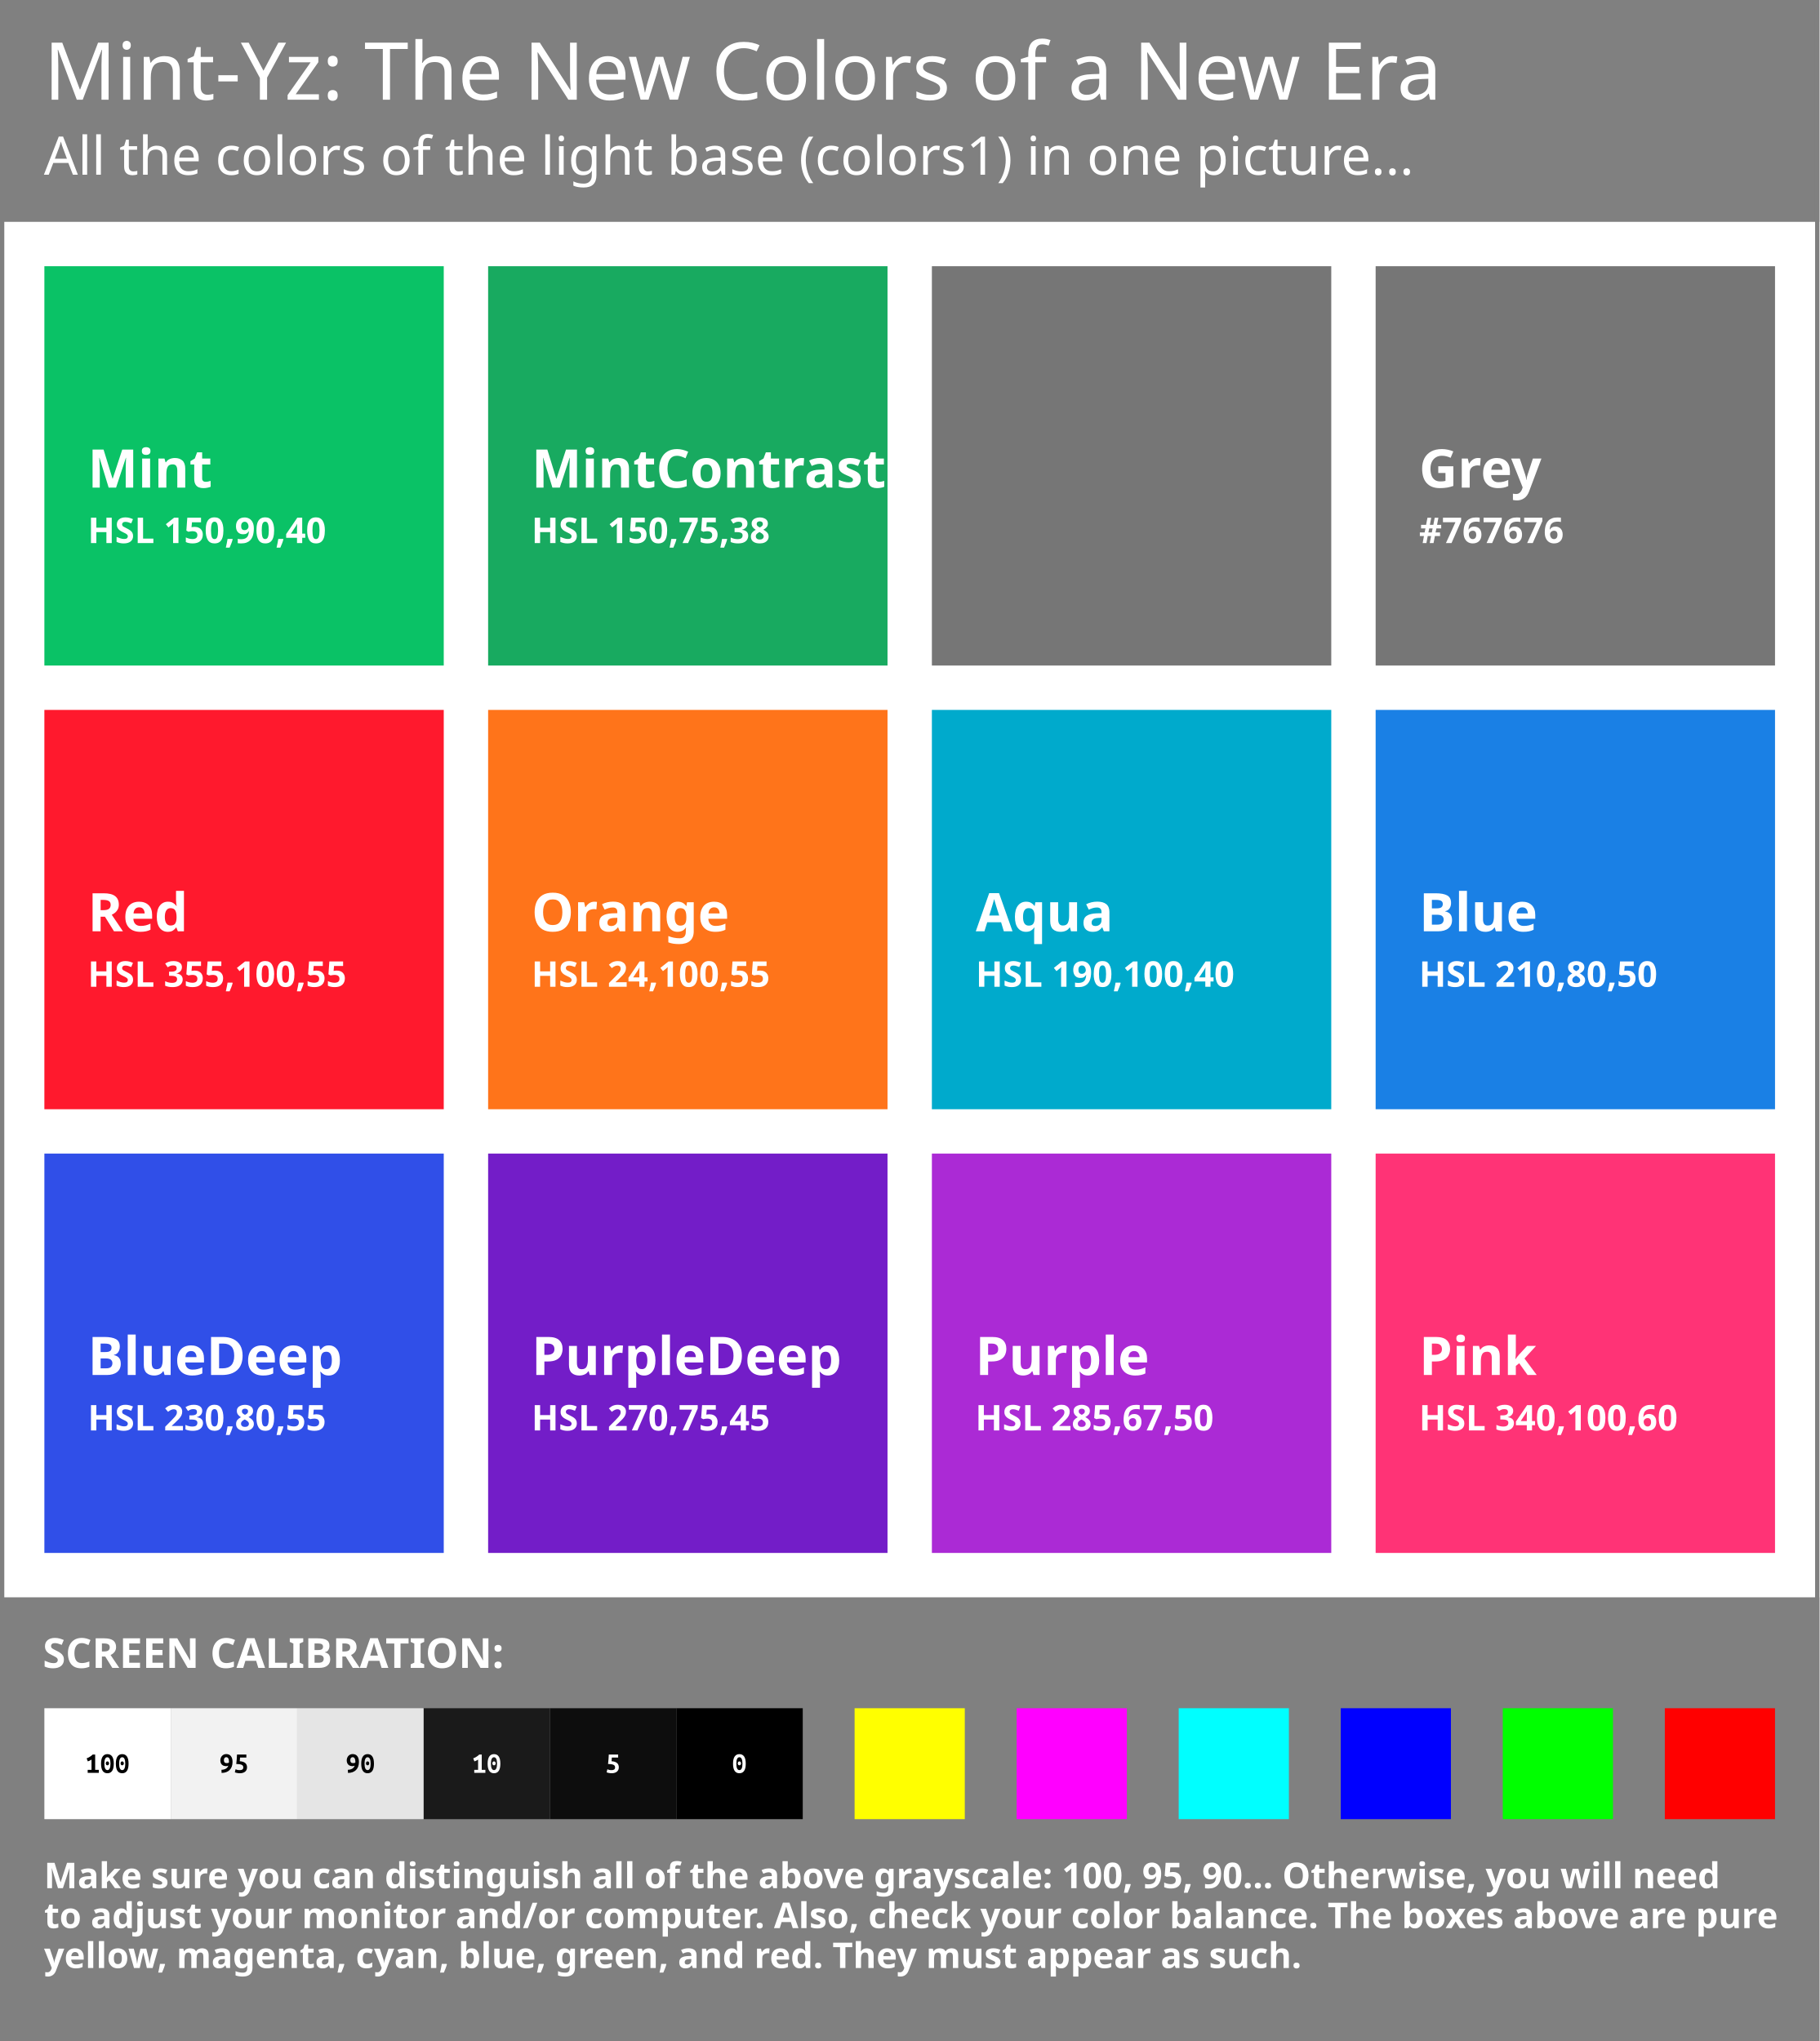
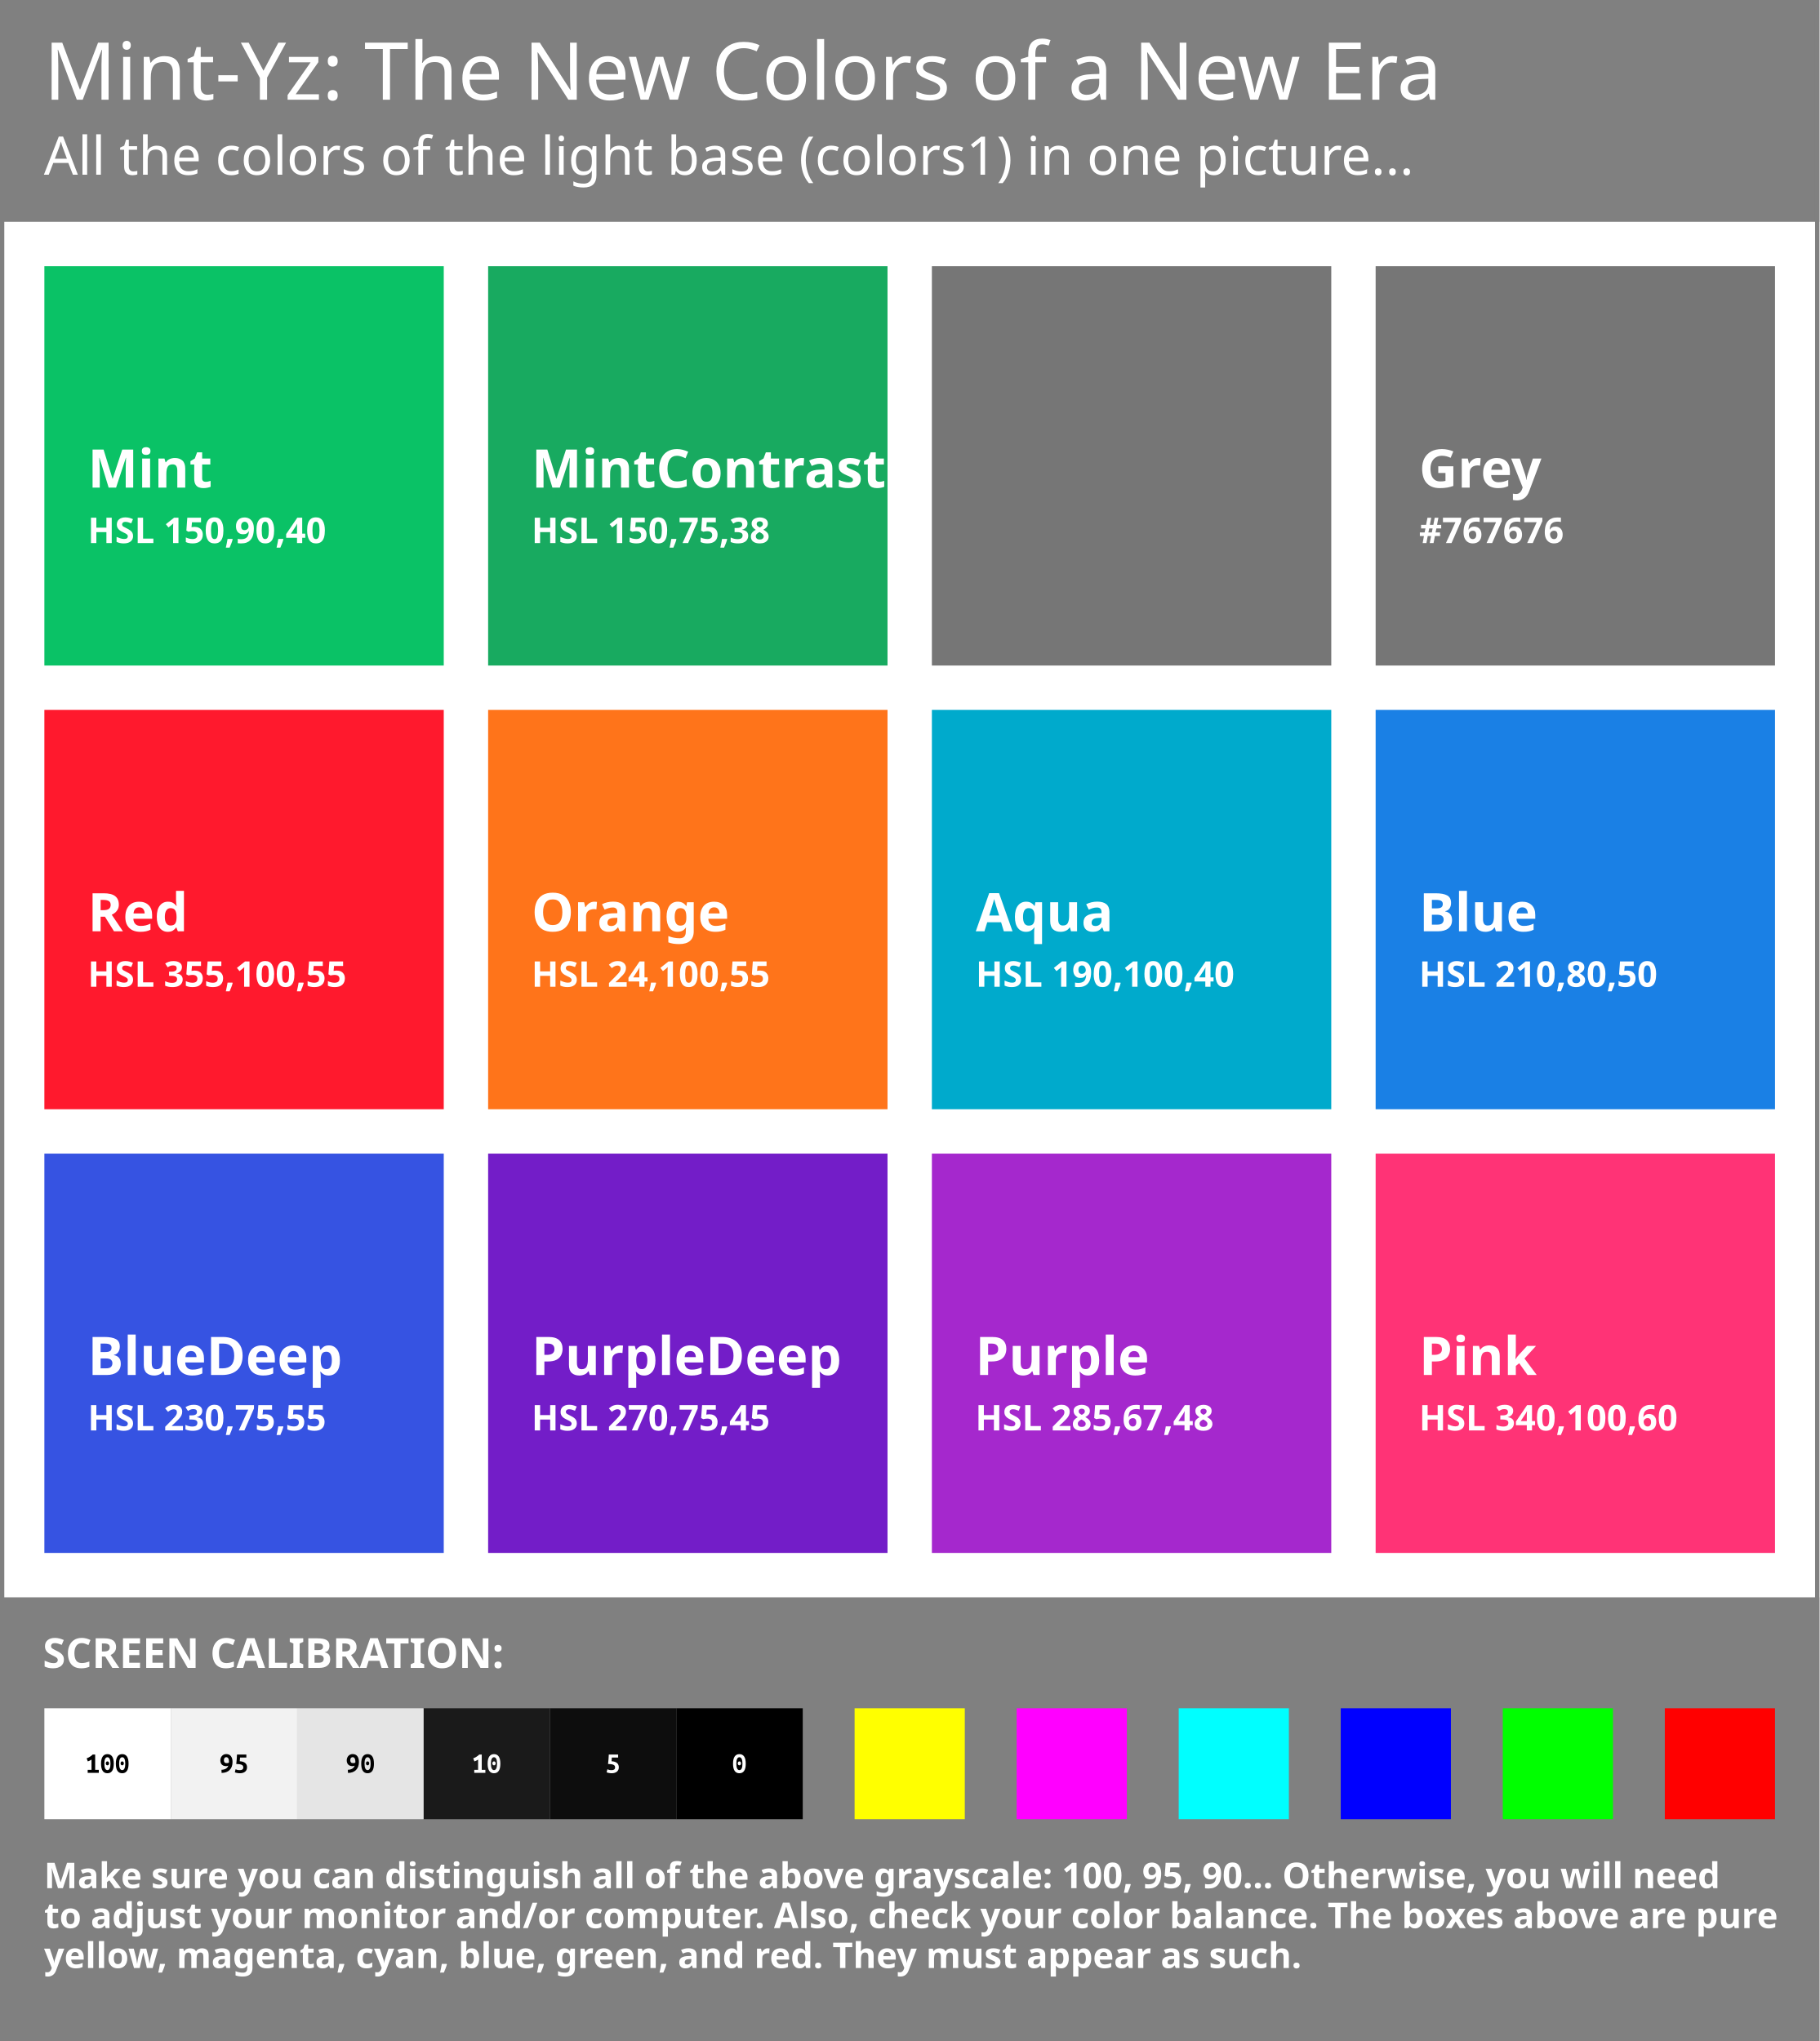
<svg xmlns="http://www.w3.org/2000/svg" width="820" height="920" viewBox="0 0 820 920" version="1.1" id="svg8">
  <defs id="defs2" />
  <g id="layer5">
    <rect y="0" x="0" height="920" width="820" id="rect122" style="fill:#ffffff;fill-opacity:1;stroke:none;stroke-width:0;stroke-opacity:1" />
  </g>
  <g id="layer1" transform="translate(0,-91.79999)">
    <rect y="211.8" x="420" height="180" width="180" id="rect133" style="vector-effect:none;fill:#767676;fill-opacity:1;stroke:none;stroke-width:0;stroke-linecap:butt;stroke-linejoin:miter;stroke-miterlimit:4;stroke-dasharray:none;stroke-dashoffset:0;stroke-opacity:1" />
    <rect y="91.8" x="0" height="100" width="820" id="rect903" style="opacity:1;vector-effect:none;fill:#808080;fill-opacity:1;stroke:none;stroke-width:0;stroke-linecap:butt;stroke-linejoin:miter;stroke-miterlimit:4;stroke-dasharray:none;stroke-dashoffset:0;stroke-opacity:1" />
    <text xml:space="preserve" style="font-style:normal;font-variant:normal;font-weight:normal;font-stretch:normal;font-size:24px;line-height:1.25;font-family:'DejaVu Sans';-inkscape-font-specification:'DejaVu Sans';text-align:start;letter-spacing:0px;word-spacing:0px;text-anchor:start;fill:#000000;fill-opacity:1;stroke:none" x="19.784" y="136.748" id="text947">
      <tspan x="19.784" y="136.748" style="font-style:normal;font-variant:normal;font-weight:normal;font-stretch:normal;font-size:36px;font-family:'Ubuntu Mono';-inkscape-font-specification:'Ubuntu Mono';fill:#ffffff;fill-opacity:1" id="tspan921">Mint-Yz: The New Colors of a New Era</tspan>
      <tspan id="tspan135" x="19.784" y="170.556" style="font-style:normal;font-variant:normal;font-weight:normal;font-stretch:normal;font-size:24px;font-family:'Ubuntu Mono';-inkscape-font-specification:'Ubuntu Mono';fill:#ffffff;fill-opacity:1">All the colors of the light base (colors1) in one picture...</tspan>
    </text>
    <rect y="92.768" x="0.968" height="918.063" width="818.063" id="rect115" style="fill:none;fill-opacity:1;stroke:#808080;stroke-width:1.937;stroke-opacity:1" />
    <g id="g1134" transform="translate(0,-50)">
      <rect y="861.8" x="0" height="200" width="820" id="rect4820" style="opacity:1;vector-effect:none;fill:#808080;fill-opacity:1;stroke:none;stroke-width:0;stroke-linecap:butt;stroke-linejoin:miter;stroke-miterlimit:4;stroke-dasharray:none;stroke-dashoffset:0;stroke-opacity:1" />
      <g id="g1061">
        <g transform="matrix(0,-2.099737,2.760329,0,-19.81775,889.5778)" style="display:inline" id="g1269">
          <rect transform="rotate(-90)" rx="6.3846035e-17" y="-34.396" x="-297" height="23.812" width="17.992" id="rect7" style="fill:#ff0000;fill-opacity:1;stroke:none;stroke-width:0.15;stroke-miterlimit:4;stroke-dasharray:none;stroke-opacity:1" />
          <rect transform="rotate(-90)" style="fill:#00ff00;fill-opacity:1;stroke:none;stroke-width:0.15;stroke-miterlimit:4;stroke-dasharray:none;stroke-opacity:1" id="rect9" width="17.992" height="23.812" x="-270.542" y="-34.396" rx="6.3846035e-17" />
          <rect transform="rotate(-90)" rx="6.3846035e-17" y="-34.396" x="-244.083" height="23.812" width="17.992" id="rect11" style="fill:#0000ff;fill-opacity:1;stroke:none;stroke-width:0.15;stroke-miterlimit:4;stroke-dasharray:none;stroke-opacity:1" />
          <rect transform="rotate(-90)" style="fill:#ffff00;fill-opacity:1;stroke:none;stroke-width:0.15;stroke-miterlimit:4;stroke-dasharray:none;stroke-opacity:1" id="rect818" width="17.992" height="23.812" x="-164.708" y="-34.396" rx="6.3846035e-17" />
          <rect transform="rotate(-90)" rx="6.3846035e-17" y="-34.396" x="-217.625" height="23.812" width="17.992" id="rect820-7" style="fill:#00ffff;fill-opacity:1;stroke:none;stroke-width:0.15;stroke-miterlimit:4;stroke-dasharray:none;stroke-opacity:1" />
          <rect transform="rotate(-90)" style="fill:#ff00ff;fill-opacity:1;stroke:none;stroke-width:0.15;stroke-miterlimit:4;stroke-dasharray:none;stroke-opacity:1" id="rect822-6" width="17.992" height="23.812" x="-191.167" y="-34.396" rx="6.3846035e-17" />
        </g>
        <rect transform="scale(-1)" style="display:inline;fill:#000000;fill-opacity:1;stroke:none;stroke-width:0.387;stroke-miterlimit:4;stroke-dasharray:none;stroke-opacity:1" id="rect1035" width="56.966" height="50" x="-361.798" y="-961.8" rx="2.0215312e-16" />
        <rect transform="scale(-1)" rx="2.0215312e-16" y="-961.8" x="-304.831" height="50" width="56.966" id="rect1037" style="display:inline;fill:#0d0d0d;fill-opacity:1;stroke:none;stroke-width:0.387;stroke-miterlimit:4;stroke-dasharray:none;stroke-opacity:1" />
        <rect transform="scale(-1)" style="display:inline;fill:#f2f2f2;fill-opacity:1;stroke:none;stroke-width:0.387;stroke-miterlimit:4;stroke-dasharray:none;stroke-opacity:1" id="rect1039" width="56.966" height="50" x="-133.933" y="-961.8" rx="2.0215312e-16" />
        <rect transform="scale(-1)" rx="2.0215312e-16" y="-961.8" x="-247.865" height="50" width="56.966" id="rect1041" style="display:inline;fill:#1a1a1a;fill-opacity:1;stroke:none;stroke-width:0.387;stroke-miterlimit:4;stroke-dasharray:none;stroke-opacity:1" />
        <rect transform="scale(-1)" style="display:inline;fill:#e5e5e5;fill-opacity:1;stroke:none;stroke-width:0.387;stroke-miterlimit:4;stroke-dasharray:none;stroke-opacity:1" id="rect1043" width="56.966" height="50" x="-190.899" y="-961.8" rx="2.0215312e-16" />
        <rect rx="2.0215312e-16" y="-961.8" x="-76.966" height="50" width="56.966" id="rect1045" style="display:inline;fill:#ffffff;fill-opacity:1;stroke:none;stroke-width:0.387;stroke-miterlimit:4;stroke-dasharray:none;stroke-opacity:1" transform="scale(-1)" />
        <g id="g1028">
          <g style="font-weight:bold;font-size:13.333px;line-height:17.778px;font-family:'Ubuntu Mono';-inkscape-font-specification:'Ubuntu Mono Bold';letter-spacing:0px;word-spacing:0px" id="text135" aria-label="100">
            <path id="path983" style="font-size:13.333px;text-align:center;text-anchor:middle" d="m 41.25,939.573 v -4.613 q -0.373,0.267 -0.853,0.48 -0.48,0.2 -0.813,0.32 l -0.533,-1.36 q 0.32,-0.12 0.693,-0.307 0.373,-0.187 0.747,-0.413 0.373,-0.227 0.707,-0.48 0.333,-0.253 0.573,-0.52 h 1.12 v 6.893 h 1.64 v 1.36 h -5.013 v -1.36 z" />
            <path id="path985" style="font-size:13.333px;text-align:center;text-anchor:middle" d="m 51.277,936.786 q 0,2.187 -0.733,3.253 -0.733,1.067 -2.133,1.067 -1.4,0 -2.133,-1.067 -0.733,-1.067 -0.733,-3.253 0,-2.16 0.747,-3.227 0.747,-1.067 2.12,-1.067 1.4,0 2.133,1.067 0.733,1.053 0.733,3.227 z m -1.48,0 q 0,-1.413 -0.36,-2.147 -0.347,-0.747 -1.027,-0.747 -0.667,0 -1.027,0.747 -0.36,0.733 -0.36,2.147 0,1.427 0.36,2.173 0.36,0.733 1.027,0.733 0.68,0 1.027,-0.733 0.36,-0.747 0.36,-2.173 z m -0.64,-0.133 q 0,0.36 -0.213,0.627 -0.2,0.253 -0.52,0.253 -0.347,0 -0.547,-0.253 -0.2,-0.267 -0.2,-0.627 0,-0.36 0.2,-0.627 0.2,-0.267 0.547,-0.267 0.32,0 0.52,0.267 0.213,0.267 0.213,0.627 z" />
            <path id="path987" style="font-size:13.333px;text-align:center;text-anchor:middle" d="m 57.943,936.786 q 0,2.187 -0.733,3.253 -0.733,1.067 -2.133,1.067 -1.4,0 -2.133,-1.067 -0.733,-1.067 -0.733,-3.253 0,-2.16 0.747,-3.227 0.747,-1.067 2.12,-1.067 1.4,0 2.133,1.067 0.733,1.053 0.733,3.227 z m -1.48,0 q 0,-1.413 -0.36,-2.147 -0.347,-0.747 -1.027,-0.747 -0.667,0 -1.027,0.747 -0.36,0.733 -0.36,2.147 0,1.427 0.36,2.173 0.36,0.733 1.027,0.733 0.68,0 1.027,-0.733 0.36,-0.747 0.36,-2.173 z m -0.64,-0.133 q 0,0.36 -0.213,0.627 -0.2,0.253 -0.52,0.253 -0.347,0 -0.547,-0.253 -0.2,-0.267 -0.2,-0.627 0,-0.36 0.2,-0.627 0.2,-0.267 0.547,-0.267 0.32,0 0.52,0.267 0.213,0.267 0.213,0.627 z" />
          </g>
          <g style="font-weight:bold;font-size:13.333px;line-height:17.778px;font-family:'Ubuntu Mono';-inkscape-font-specification:'Ubuntu Mono Bold';letter-spacing:0px;word-spacing:0px" id="text141" aria-label="0">
            <path id="path990" style="font-size:13.333px;text-align:center;text-anchor:middle;fill:#ffffff;fill-opacity:1" d="m 336.107,936.786 q 0,2.187 -0.733,3.253 -0.733,1.067 -2.133,1.067 -1.4,0 -2.133,-1.067 -0.733,-1.067 -0.733,-3.253 0,-2.16 0.747,-3.227 0.747,-1.067 2.12,-1.067 1.4,0 2.133,1.067 0.733,1.053 0.733,3.227 z m -1.48,0 q 0,-1.413 -0.36,-2.147 -0.347,-0.747 -1.027,-0.747 -0.667,0 -1.027,0.747 -0.36,0.733 -0.36,2.147 0,1.427 0.36,2.173 0.36,0.733 1.027,0.733 0.68,0 1.027,-0.733 0.36,-0.747 0.36,-2.173 z m -0.64,-0.133 q 0,0.36 -0.213,0.627 -0.2,0.253 -0.52,0.253 -0.347,0 -0.547,-0.253 -0.2,-0.267 -0.2,-0.627 0,-0.36 0.2,-0.627 0.2,-0.267 0.547,-0.267 0.32,0 0.52,0.267 0.213,0.267 0.213,0.627 z" />
          </g>
          <g style="font-weight:bold;font-size:13.333px;line-height:17.778px;font-family:'Ubuntu Mono';-inkscape-font-specification:'Ubuntu Mono Bold';letter-spacing:0px;word-spacing:0px" id="text968" aria-label="95">
            <path id="path993" style="font-size:13.333px;text-align:center;text-anchor:middle" d="m 102.189,936.546 q 0.253,0 0.533,-0.053 0.28,-0.053 0.453,-0.147 0.013,-0.107 0.013,-0.253 0.013,-0.16 0.013,-0.307 0,-0.333 -0.067,-0.667 -0.053,-0.347 -0.2,-0.627 -0.133,-0.28 -0.373,-0.453 -0.227,-0.173 -0.573,-0.173 -0.293,0 -0.507,0.12 -0.2,0.107 -0.333,0.293 -0.12,0.187 -0.187,0.44 -0.053,0.253 -0.053,0.533 0,0.627 0.293,0.96 0.293,0.333 0.987,0.333 z m -0.213,1.36 q -0.72,0 -1.227,-0.2 -0.507,-0.213 -0.827,-0.573 -0.32,-0.36 -0.467,-0.827 -0.147,-0.48 -0.147,-1.027 0,-0.48 0.16,-0.973 0.173,-0.507 0.493,-0.907 0.333,-0.413 0.827,-0.667 0.493,-0.267 1.16,-0.267 1.387,0 2.12,0.933 0.733,0.933 0.733,2.6 0,1.2 -0.347,2.133 -0.347,0.92 -1,1.547 -0.64,0.627 -1.56,0.96 -0.907,0.32 -2.027,0.32 l -0.053,-1.413 q 1.067,-0.013 1.907,-0.453 0.84,-0.453 1.187,-1.413 -0.52,0.227 -0.933,0.227 z" />
            <path id="path995" style="font-size:13.333px;text-align:center;text-anchor:middle" d="m 109.656,938.506 q 0,-0.347 -0.12,-0.627 -0.107,-0.293 -0.453,-0.493 -0.333,-0.213 -0.96,-0.32 -0.627,-0.12 -1.64,-0.12 0.133,-1.12 0.213,-2.187 0.08,-1.08 0.12,-2.08 h 4.213 v 1.36 h -2.84 q -0.027,0.427 -0.067,0.893 -0.04,0.467 -0.067,0.76 1.653,0.107 2.467,0.8 0.813,0.693 0.813,1.947 0,0.573 -0.2,1.067 -0.2,0.48 -0.613,0.84 -0.413,0.36 -1.027,0.56 -0.613,0.2 -1.427,0.2 -0.32,0 -0.653,-0.04 -0.333,-0.04 -0.64,-0.107 -0.307,-0.053 -0.56,-0.133 -0.24,-0.08 -0.373,-0.147 l 0.333,-1.36 q 0.293,0.147 0.747,0.267 0.453,0.12 1.133,0.12 0.48,0 0.787,-0.107 0.32,-0.107 0.493,-0.267 0.187,-0.173 0.253,-0.387 0.067,-0.213 0.067,-0.44 z" />
          </g>
          <g style="font-weight:bold;font-size:13.333px;line-height:17.778px;font-family:'Ubuntu Mono';-inkscape-font-specification:'Ubuntu Mono Bold';letter-spacing:0px;word-spacing:0px" id="text973" aria-label="90">
            <path id="path998" style="font-size:13.333px;text-align:center;text-anchor:middle" d="m 159.155,936.546 q 0.253,0 0.533,-0.053 0.28,-0.053 0.453,-0.147 0.013,-0.107 0.013,-0.253 0.013,-0.16 0.013,-0.307 0,-0.333 -0.067,-0.667 -0.053,-0.347 -0.2,-0.627 -0.133,-0.28 -0.373,-0.453 -0.227,-0.173 -0.573,-0.173 -0.293,0 -0.507,0.12 -0.2,0.107 -0.333,0.293 -0.12,0.187 -0.187,0.44 -0.053,0.253 -0.053,0.533 0,0.627 0.293,0.96 0.293,0.333 0.987,0.333 z m -0.213,1.36 q -0.72,0 -1.227,-0.2 -0.507,-0.213 -0.827,-0.573 -0.32,-0.36 -0.467,-0.827 -0.147,-0.48 -0.147,-1.027 0,-0.48 0.16,-0.973 0.173,-0.507 0.493,-0.907 0.333,-0.413 0.827,-0.667 0.493,-0.267 1.16,-0.267 1.387,0 2.12,0.933 0.733,0.933 0.733,2.6 0,1.2 -0.347,2.133 -0.347,0.92 -1,1.547 -0.64,0.627 -1.56,0.96 -0.907,0.32 -2.027,0.32 l -0.053,-1.413 q 1.067,-0.013 1.907,-0.453 0.84,-0.453 1.187,-1.413 -0.52,0.227 -0.933,0.227 z" />
            <path id="path1000" style="font-size:13.333px;text-align:center;text-anchor:middle" d="m 168.542,936.786 q 0,2.187 -0.733,3.253 -0.733,1.067 -2.133,1.067 -1.4,0 -2.133,-1.067 -0.733,-1.067 -0.733,-3.253 0,-2.16 0.747,-3.227 0.747,-1.067 2.12,-1.067 1.4,0 2.133,1.067 0.733,1.053 0.733,3.227 z m -1.48,0 q 0,-1.413 -0.36,-2.147 -0.347,-0.747 -1.027,-0.747 -0.667,0 -1.027,0.747 -0.36,0.733 -0.36,2.147 0,1.427 0.36,2.173 0.36,0.733 1.027,0.733 0.68,0 1.027,-0.733 0.36,-0.747 0.36,-2.173 z m -0.64,-0.133 q 0,0.36 -0.213,0.627 -0.2,0.253 -0.52,0.253 -0.347,0 -0.547,-0.253 -0.2,-0.267 -0.2,-0.627 0,-0.36 0.2,-0.627 0.2,-0.267 0.547,-0.267 0.32,0 0.52,0.267 0.213,0.267 0.213,0.627 z" />
          </g>
          <g style="font-weight:bold;font-size:13.333px;line-height:17.778px;font-family:'Ubuntu Mono';-inkscape-font-specification:'Ubuntu Mono Bold';letter-spacing:0px;word-spacing:0px" id="text977" aria-label="10">
            <path id="path1003" style="font-size:13.333px;text-align:center;text-anchor:middle;fill:#ffffff;fill-opacity:1" d="m 215.481,939.573 v -4.613 q -0.373,0.267 -0.853,0.48 -0.48,0.2 -0.813,0.32 l -0.533,-1.36 q 0.32,-0.12 0.693,-0.307 0.373,-0.187 0.747,-0.413 0.373,-0.227 0.707,-0.48 0.333,-0.253 0.573,-0.52 h 1.12 v 6.893 h 1.64 v 1.36 H 213.748 v -1.36 z" />
            <path id="path1005" style="font-size:13.333px;text-align:center;text-anchor:middle;fill:#ffffff;fill-opacity:1" d="m 225.508,936.786 q 0,2.187 -0.733,3.253 -0.733,1.067 -2.133,1.067 -1.4,0 -2.133,-1.067 -0.733,-1.067 -0.733,-3.253 0,-2.16 0.747,-3.227 0.747,-1.067 2.12,-1.067 1.4,0 2.133,1.067 0.733,1.053 0.733,3.227 z m -1.48,0 q 0,-1.413 -0.36,-2.147 -0.347,-0.747 -1.027,-0.747 -0.667,0 -1.027,0.747 -0.36,0.733 -0.36,2.147 0,1.427 0.36,2.173 0.36,0.733 1.027,0.733 0.68,0 1.027,-0.733 0.36,-0.747 0.36,-2.173 z m -0.64,-0.133 q 0,0.36 -0.213,0.627 -0.2,0.253 -0.52,0.253 -0.347,0 -0.547,-0.253 -0.2,-0.267 -0.2,-0.627 0,-0.36 0.2,-0.627 0.2,-0.267 0.547,-0.267 0.32,0 0.52,0.267 0.213,0.267 0.213,0.627 z" />
          </g>
          <g style="font-weight:bold;font-size:13.333px;line-height:17.778px;font-family:'Ubuntu Mono';-inkscape-font-specification:'Ubuntu Mono Bold';letter-spacing:0px;word-spacing:0px" id="text981" aria-label="5">
            <path id="path1008" style="font-size:13.333px;text-align:center;text-anchor:middle;fill:#ffffff;fill-opacity:1" d="m 277.221,938.506 q 0,-0.347 -0.12,-0.627 -0.107,-0.293 -0.453,-0.493 -0.333,-0.213 -0.96,-0.32 -0.627,-0.12 -1.64,-0.12 0.133,-1.12 0.213,-2.187 0.08,-1.08 0.12,-2.08 h 4.213 v 1.36 h -2.84 q -0.027,0.427 -0.067,0.893 -0.04,0.467 -0.067,0.76 1.653,0.107 2.467,0.8 0.813,0.693 0.813,1.947 0,0.573 -0.2,1.067 -0.2,0.48 -0.613,0.84 -0.413,0.36 -1.027,0.56 -0.613,0.2 -1.427,0.2 -0.32,0 -0.653,-0.04 -0.333,-0.04 -0.64,-0.107 -0.307,-0.053 -0.56,-0.133 -0.24,-0.08 -0.373,-0.147 l 0.333,-1.36 q 0.293,0.147 0.747,0.267 0.453,0.12 1.133,0.12 0.48,0 0.787,-0.107 0.32,-0.107 0.493,-0.267 0.187,-0.173 0.253,-0.387 0.067,-0.213 0.067,-0.44 z" />
          </g>
        </g>
      </g>
      <text id="text1065" y="893.616" x="19.253" style="font-weight:bold;font-size:18.667px;line-height:29.333px;font-family:'Ubuntu Mono';-inkscape-font-specification:'Ubuntu Mono Bold';letter-spacing:0px;word-spacing:0px" xml:space="preserve">
        <tspan style="font-size:18.667px;fill:#ffffff;fill-opacity:1" y="893.616" x="19.253" id="tspan1063">SCREEN CALIBRATION:</tspan>
      </text>
      <text id="text1069" y="992.904" x="19.856" style="font-weight:bold;font-size:16px;line-height:18px;font-family:'Ubuntu Mono';-inkscape-font-specification:'Ubuntu Mono Bold';letter-spacing:0px;word-spacing:0px" xml:space="preserve">
        <tspan style="font-style:normal;font-variant:normal;font-weight:bold;font-stretch:normal;font-family:'Ubuntu Mono';-inkscape-font-specification:'Ubuntu Mono Bold';fill:#ffffff;fill-opacity:1" id="tspan1075" y="992.904" x="19.856">Make sure you can distinguish all of the above grayscale: 100, 95, 90... Otherwise, you will need</tspan>
        <tspan style="font-style:normal;font-variant:normal;font-weight:bold;font-stretch:normal;font-family:'Ubuntu Mono';-inkscape-font-specification:'Ubuntu Mono Bold';fill:#ffffff;fill-opacity:1" id="tspan1079" y="1010.904" x="19.856">to adjust your monitor and/or computer. Also, check your color balance. The boxes above are pure</tspan>
        <tspan id="tspan1089" style="font-style:normal;font-variant:normal;font-weight:bold;font-stretch:normal;font-family:'Ubuntu Mono';-inkscape-font-specification:'Ubuntu Mono Bold';fill:#ffffff;fill-opacity:1" y="1028.904" x="19.856">yellow, magenta, cyan, blue, green, and red. They must appear as such.</tspan>
      </text>
    </g>
    <g id="g935" transform="translate(400,150)">
      <rect style="opacity:1;vector-effect:none;fill:#00aacc;fill-opacity:1;stroke:none;stroke-width:0;stroke-linecap:butt;stroke-linejoin:miter;stroke-miterlimit:4;stroke-dasharray:none;stroke-dashoffset:0;stroke-opacity:1" id="rect830" width="180" height="180" x="20" y="261.8" />
      <text id="text59" y="361.592" x="39.784" style="font-style:normal;font-variant:normal;font-weight:bold;font-stretch:normal;font-size:16px;line-height:25px;font-family:'Ubuntu Mono';-inkscape-font-specification:'Ubuntu Mono Bold';text-align:start;letter-spacing:0px;word-spacing:0px;text-anchor:start;fill:#000000;fill-opacity:1;stroke:none" xml:space="preserve">
        <tspan id="tspan866" style="font-size:24px;line-height:18px;fill:#ffffff;fill-opacity:1" y="361.592" x="39.784">Aqua</tspan>
        <tspan style="line-height:18px;fill:#ffffff;fill-opacity:1" y="386.592" x="39.784" id="tspan933">HSL 190,100,40</tspan>
      </text>
    </g>
    <g id="g956" transform="translate(0,-50)">
      <rect y="261.8" x="620" height="180" width="180" id="rect55" style="opacity:1;vector-effect:none;fill:#767676;fill-opacity:1;stroke:none;stroke-width:0;stroke-linecap:butt;stroke-linejoin:miter;stroke-miterlimit:4;stroke-dasharray:none;stroke-dashoffset:0;stroke-opacity:1" />
      <text xml:space="preserve" style="font-style:normal;font-variant:normal;font-weight:bold;font-stretch:normal;font-size:16px;line-height:25px;font-family:'Ubuntu Mono';-inkscape-font-specification:'Ubuntu Mono Bold';text-align:start;letter-spacing:0px;word-spacing:0px;text-anchor:start;fill:#000000;fill-opacity:1;stroke:none" x="639.568" y="361.592" id="text896">
        <tspan x="639.568" y="361.592" style="font-size:24px;line-height:18px;fill:#ffffff;fill-opacity:1" id="tspan890">Grey</tspan>
        <tspan x="639.568" y="386.592" style="line-height:18px;fill:#ffffff;fill-opacity:1" id="tspan894">#767676</tspan>
      </text>
    </g>
    <g id="g990" transform="translate(-200,-45.39999)">
      <rect y="457.2" x="420" height="180" width="180" id="rect812" style="vector-effect:none;fill:#ff741a;fill-opacity:1;stroke:none;stroke-width:0;stroke-linecap:butt;stroke-linejoin:miter;stroke-miterlimit:4;stroke-dasharray:none;stroke-dashoffset:0;stroke-opacity:1" />
      <text id="text904" y="556.992" x="439.568" style="font-style:normal;font-variant:normal;font-weight:bold;font-stretch:normal;font-size:16px;line-height:25px;font-family:'Ubuntu Mono';-inkscape-font-specification:'Ubuntu Mono Bold';text-align:start;letter-spacing:0px;word-spacing:0px;text-anchor:start;fill:#000000;fill-opacity:1;stroke:none" xml:space="preserve">
        <tspan id="tspan898" style="font-size:24px;line-height:18px;fill:#ffffff;fill-opacity:1" y="556.992" x="439.568">Orange</tspan>
        <tspan id="tspan902" style="line-height:18px;fill:#ffffff;fill-opacity:1" y="581.992" x="439.568">HSL 24,100,55</tspan>
      </text>
    </g>
    <g id="g970" transform="translate(400,150)">
      <rect y="461.8" x="220" height="180" width="180" id="rect822" style="opacity:1;vector-effect:none;fill:#ff3376;fill-opacity:1;stroke:none;stroke-width:0;stroke-linecap:butt;stroke-linejoin:miter;stroke-miterlimit:4;stroke-dasharray:none;stroke-dashoffset:0;stroke-opacity:1" />
      <text id="text912" y="561.592" x="239.568" style="font-style:normal;font-variant:normal;font-weight:bold;font-stretch:normal;font-size:16px;line-height:25px;font-family:'Ubuntu Mono';-inkscape-font-specification:'Ubuntu Mono Bold';text-align:start;letter-spacing:0px;word-spacing:0px;text-anchor:start;fill:#000000;fill-opacity:1;stroke:none" xml:space="preserve">
        <tspan id="tspan906" style="font-size:24px;line-height:18px;fill:#ffffff;fill-opacity:1" y="561.592" x="239.568">Pink</tspan>
        <tspan id="tspan910" style="line-height:18px;fill:#ffffff;fill-opacity:1" y="586.592" x="239.568">HSL 340,100,60</tspan>
      </text>
    </g>
    <g id="g977" transform="translate(0,150)">
-       <rect style="opacity:1;vector-effect:none;fill:#ab2ad5;fill-opacity:1;stroke:none;stroke-width:0;stroke-linecap:butt;stroke-linejoin:miter;stroke-miterlimit:4;stroke-dasharray:none;stroke-dashoffset:0;stroke-opacity:1" id="rect820" width="180" height="180" x="420" y="461.8" />
+       <rect style="opacity:1;vector-effect:none;fill:#a528cd;fill-opacity:1;stroke:none;stroke-width:0;stroke-linecap:butt;stroke-linejoin:miter;stroke-miterlimit:4;stroke-dasharray:none;stroke-dashoffset:0;stroke-opacity:1" id="rect820" width="180" height="180" x="420" y="461.8" />
      <text xml:space="preserve" style="font-style:normal;font-variant:normal;font-weight:bold;font-stretch:normal;font-size:16px;line-height:25px;font-family:'Ubuntu Mono';-inkscape-font-specification:'Ubuntu Mono Bold';text-align:start;letter-spacing:0px;word-spacing:0px;text-anchor:start;fill:#000000;fill-opacity:1;stroke:none" x="439.568" y="561.592" id="text920">
        <tspan x="439.568" y="561.592" style="font-size:24px;line-height:18px;fill:#ffffff;fill-opacity:1" id="tspan914">Purple</tspan>
-         <tspan x="439.568" y="586.592" style="line-height:18px;fill:#ffffff;fill-opacity:1" id="tspan918">HSL 285,67,50</tspan>
+         <tspan x="439.568" y="586.592" style="line-height:18px;fill:#ffffff;fill-opacity:1" id="tspan918">HSL 285,67,48</tspan>
      </text>
    </g>
    <g id="g984" transform="translate(-600,-50)">
      <rect y="461.8" x="620" height="180" width="180" id="rect824" style="opacity:1;vector-effect:none;fill:#ff192d;fill-opacity:1;stroke:none;stroke-width:0;stroke-linecap:butt;stroke-linejoin:miter;stroke-miterlimit:4;stroke-dasharray:none;stroke-dashoffset:0;stroke-opacity:1" />
      <text id="text928" y="561.592" x="639.568" style="font-style:normal;font-variant:normal;font-weight:bold;font-stretch:normal;font-size:16px;line-height:25px;font-family:'Ubuntu Mono';-inkscape-font-specification:'Ubuntu Mono Bold';text-align:start;letter-spacing:0px;word-spacing:0px;text-anchor:start;fill:#000000;fill-opacity:1;stroke:none" xml:space="preserve">
        <tspan id="tspan922" style="font-size:24px;line-height:18px;fill:#ffffff;fill-opacity:1" y="561.592" x="639.568">Red</tspan>
        <tspan style="line-height:18px;fill:#ffffff;fill-opacity:1" y="586.592" x="639.568" id="tspan923">HSL 355,100,55</tspan>
      </text>
    </g>
    <g id="g1099" transform="translate(-200,-450)">
      <rect y="661.8" x="420" height="180" width="180" id="rect1089" style="opacity:1;vector-effect:none;fill:#18aa60;fill-opacity:1;stroke:none;stroke-width:0;stroke-linecap:butt;stroke-linejoin:miter;stroke-miterlimit:4;stroke-dasharray:none;stroke-dashoffset:0;stroke-opacity:1" />
      <text xml:space="preserve" style="font-style:normal;font-variant:normal;font-weight:bold;font-stretch:normal;font-size:16px;line-height:25px;font-family:'Ubuntu Mono';-inkscape-font-specification:'Ubuntu Mono Bold';text-align:start;letter-spacing:0px;word-spacing:0px;text-anchor:start;fill:#000000;fill-opacity:1;stroke:none" x="439.568" y="761.592" id="text1097">
        <tspan x="439.568" y="761.592" style="font-size:24px;line-height:18px;fill:#ffffff;fill-opacity:1" id="tspan1091">MintContrast</tspan>
        <tspan id="tspan1095" x="439.568" y="786.592" style="line-height:18px;fill:#ffffff;fill-opacity:1">HSL 150,75,38</tspan>
      </text>
    </g>
    <g transform="translate(-400,-450)" id="g991">
      <rect style="opacity:1;vector-effect:none;fill:#0ac266;fill-opacity:1;stroke:none;stroke-width:0;stroke-linecap:butt;stroke-linejoin:miter;stroke-miterlimit:4;stroke-dasharray:none;stroke-dashoffset:0;stroke-opacity:1" id="rect816" width="180" height="180" x="420" y="661.8" />
      <text id="text952" y="761.592" x="439.568" style="font-style:normal;font-variant:normal;font-weight:bold;font-stretch:normal;font-size:16px;line-height:25px;font-family:'Ubuntu Mono';-inkscape-font-specification:'Ubuntu Mono Bold';text-align:start;letter-spacing:0px;word-spacing:0px;text-anchor:start;fill:#000000;fill-opacity:1;stroke:none" xml:space="preserve">
        <tspan id="tspan946" style="font-size:24px;line-height:18px;fill:#ffffff;fill-opacity:1" y="761.592" x="439.568">Mint</tspan>
        <tspan style="line-height:18px;fill:#ffffff;fill-opacity:1" y="786.592" x="439.568" id="tspan992">HSL 150,90,40</tspan>
      </text>
    </g>
    <g id="g942" transform="translate(400,150)">
      <rect style="opacity:1;vector-effect:none;fill:#1a80e5;fill-opacity:1;stroke:none;stroke-width:0;stroke-linecap:butt;stroke-linejoin:miter;stroke-miterlimit:4;stroke-dasharray:none;stroke-dashoffset:0;stroke-opacity:1" id="rect842" width="180" height="180" x="220" y="261.8" />
      <text xml:space="preserve" style="font-style:normal;font-variant:normal;font-weight:bold;font-stretch:normal;font-size:16px;line-height:25px;font-family:'Ubuntu Mono';-inkscape-font-specification:'Ubuntu Mono Bold';text-align:start;letter-spacing:0px;word-spacing:0px;text-anchor:start;fill:#000000;fill-opacity:1;stroke:none" x="239.568" y="361.592" id="text880">
        <tspan x="239.568" y="361.592" style="font-size:24px;line-height:18px;fill:#ffffff;fill-opacity:1" id="tspan874">Blue</tspan>
        <tspan x="239.568" y="386.592" style="line-height:18px;fill:#ffffff;fill-opacity:1" id="tspan935">HSL 210,80,50</tspan>
      </text>
    </g>
    <g id="g983" transform="translate(0,-50)">
-       <rect style="vector-effect:none;fill:#304fe8;fill-opacity:1;stroke:none;stroke-width:0;stroke-linecap:butt;stroke-linejoin:miter;stroke-miterlimit:4;stroke-dasharray:none;stroke-dashoffset:0;stroke-opacity:1" id="rect828" width="180" height="180" x="20" y="661.8" />
+       <rect style="vector-effect:none;fill:#3653e2;fill-opacity:1;stroke:none;stroke-width:0;stroke-linecap:butt;stroke-linejoin:miter;stroke-miterlimit:4;stroke-dasharray:none;stroke-dashoffset:0;stroke-opacity:1" id="rect828" width="180" height="180" x="20" y="661.8" />
      <text xml:space="preserve" style="font-style:normal;font-variant:normal;font-weight:bold;font-stretch:normal;font-size:16px;line-height:25px;font-family:'Ubuntu Mono';-inkscape-font-specification:'Ubuntu Mono Bold';text-align:start;letter-spacing:0px;word-spacing:0px;text-anchor:start;fill:#000000;fill-opacity:1;stroke:none" x="39.568" y="761.592" id="text976">
        <tspan x="39.568" y="761.592" style="font-size:24px;line-height:18px;fill:#ffffff;fill-opacity:1" id="tspan970">BlueDeep</tspan>
-         <tspan x="39.568" y="786.592" style="line-height:18px;fill:#ffffff;fill-opacity:1" id="tspan974">HSL 230,80,55</tspan>
+         <tspan x="39.568" y="786.592" style="line-height:18px;fill:#ffffff;fill-opacity:1" id="tspan974">HSL 230,75,55</tspan>
      </text>
    </g>
    <g transform="translate(-200,150)" id="g958">
      <rect y="461.8" x="420" height="180" width="180" id="rect946" style="opacity:1;vector-effect:none;fill:#731dc8;fill-opacity:1;stroke:none;stroke-width:0;stroke-linecap:butt;stroke-linejoin:miter;stroke-miterlimit:4;stroke-dasharray:none;stroke-dashoffset:0;stroke-opacity:1" />
      <text id="text956" y="561.592" x="439.568" style="font-style:normal;font-variant:normal;font-weight:bold;font-stretch:normal;font-size:16px;line-height:25px;font-family:'Ubuntu Mono';-inkscape-font-specification:'Ubuntu Mono Bold';text-align:start;letter-spacing:0px;word-spacing:0px;text-anchor:start;fill:#000000;fill-opacity:1;stroke:none" xml:space="preserve">
        <tspan id="tspan948" style="font-size:24px;line-height:18px;fill:#ffffff;fill-opacity:1" y="561.592" x="439.568">PurpleDeep</tspan>
        <tspan id="tspan954" style="line-height:18px;fill:#ffffff;fill-opacity:1" y="586.592" x="439.568">HSL 270,75,45</tspan>
      </text>
    </g>
  </g>
  <g id="layer2" style="display:none">
    <rect style="fill:#000000;fill-opacity:0.1;stroke-width:0" id="rect920" width="820" height="620" x="0" y="100" />
  </g>
  <g id="layer3" style="display:none">
    <rect y="100" x="0" height="620" width="820" id="rect937" style="display:inline;fill:#ffffff;fill-opacity:0.2;stroke-width:0" />
  </g>
  <g id="layer4" style="display:none">
    <rect style="display:inline;fill:#000000;fill-opacity:0.3;stroke-width:0" id="rect940" width="820" height="620" x="0" y="100" />
  </g>
</svg>
